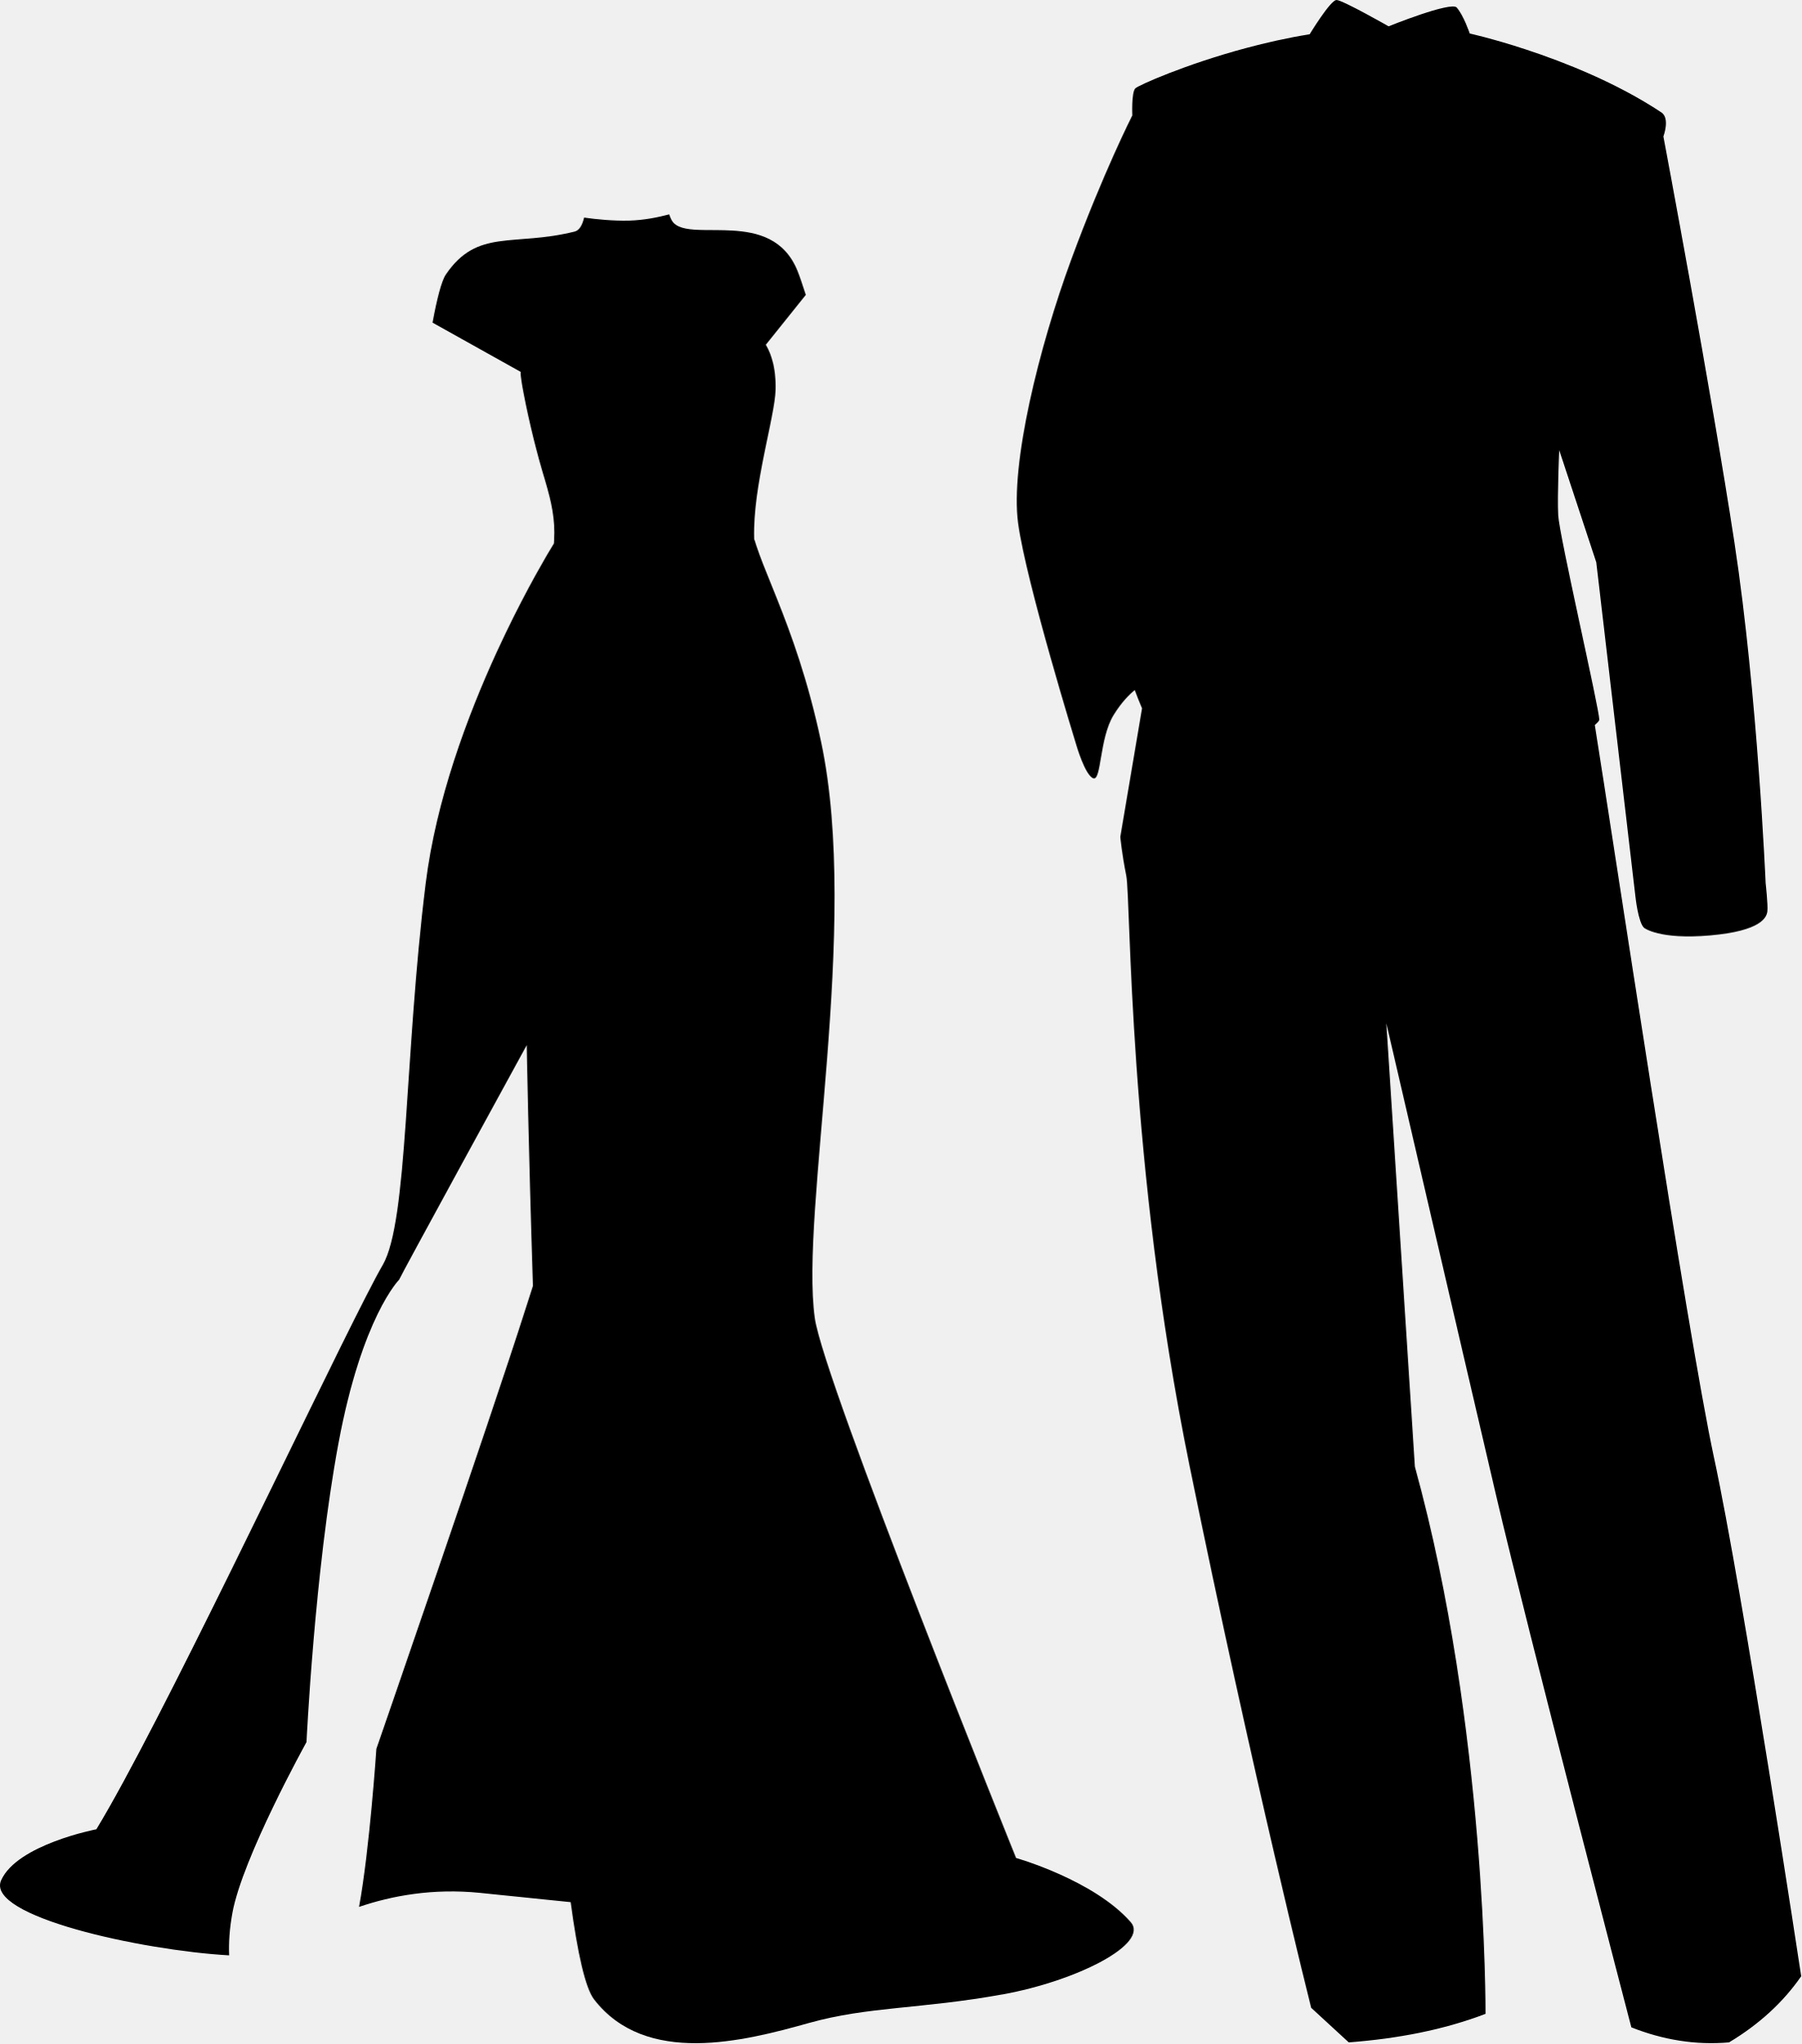
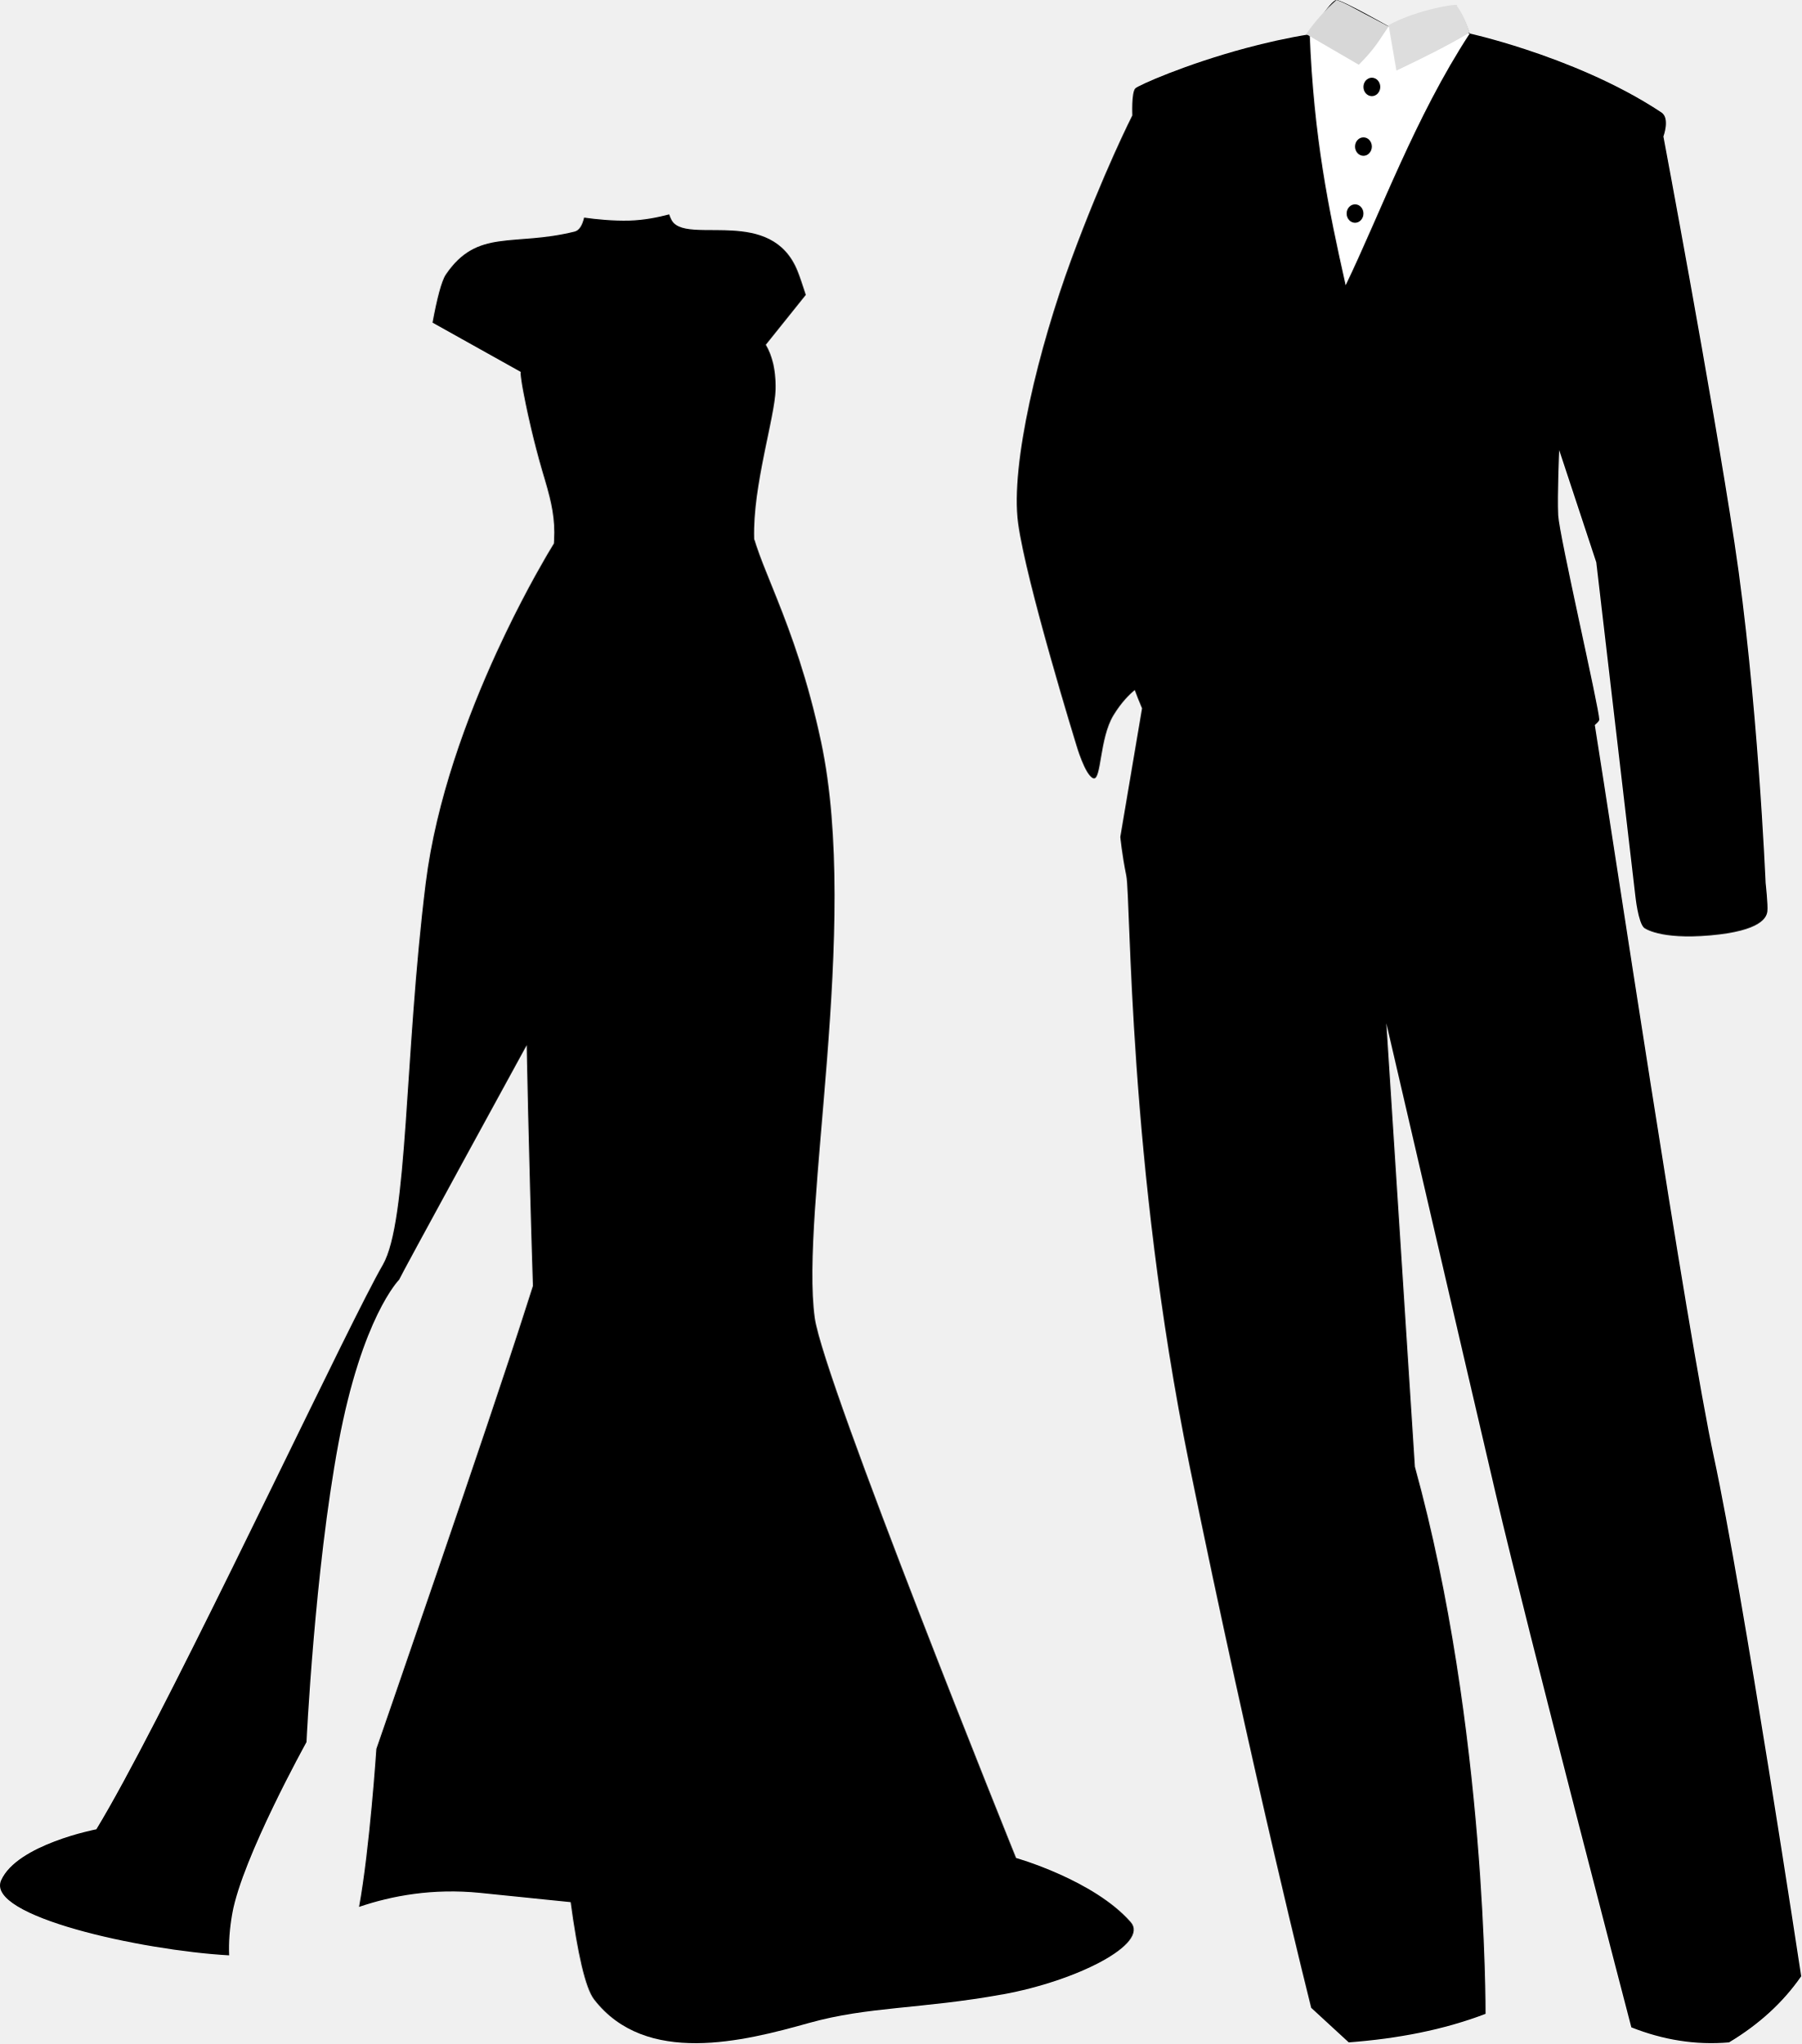
<svg xmlns="http://www.w3.org/2000/svg" width="133.172mm" height="151.055mm" viewBox="0 0 133.172 151.055" version="1.1" id="svg1" xml:space="preserve">
  <defs id="defs1" />
  <g id="layer1" transform="translate(-14.3164,-13.13448)">
    <path d="m 88.44,160.582 c -6.022,1.095 -9.906,0.879 -14.322,2.117 -4.807,1.348 -12.049,3.207 -15.879,-1.744 -0.653,-0.843 -1.227,-3.45 -1.732,-7.191 -1.577,-0.164 -3.741,-0.387 -6.706,-0.686 -3.468,-0.35 -6.502,0.206 -8.94,1.038 0.787,-4.276 1.281,-11.686 1.281,-11.686 0,0 8.406,-24.285 11.022,-32.505 0.171,-0.536 0.356,-1.112 0.553,-1.72 C 53.391,97.995 53.258,90.404 53.258,90.404 c 0,0 -9.428,17.229 -9.434,17.342 0,0 -2.74,2.74 -4.483,12.08 -1.765,9.453 -2.366,22.106 -2.366,22.106 0,0 -4.733,8.531 -5.48,12.641 -0.208,1.145 -0.277,2.188 -0.237,3.125 -6.532,-0.374 -18.042,-2.901 -16.856,-5.553 1.183,-2.646 7.037,-3.767 7.037,-3.767 4.659,-7.654 15.641,-31.017 19.922,-39.377 0.525,-1.026 0.95,-1.826 1.25,-2.344 1.886,-3.259 1.588,-15.412 3.176,-28.208 0.768,-6.188 3.097,-12.403 5.254,-17.106 0.215,-0.47 0.428,-0.922 0.639,-1.36 0.83,-1.728 1.604,-3.195 2.221,-4.311 0.287,-0.519 0.538,-0.96 0.746,-1.317 0.062,-0.107 0.12,-0.206 0.174,-0.298 0.282,-0.478 0.448,-0.744 0.448,-0.744 0.006,-0.078 0.009,-0.153 0.013,-0.23 0.022,-0.394 0.022,-0.772 0,-1.135 -0.045,-0.732 -0.169,-1.41 -0.332,-2.074 -7.93e-4,-0.003 -0.002,-0.007 -0.003,-0.011 -0.051,-0.208 -0.106,-0.414 -0.163,-0.62 -0.001,-0.004 -0.002,-0.009 -0.003,-0.013 -0.058,-0.207 -0.118,-0.414 -0.179,-0.623 -7.94e-4,-0.002 -0.001,-0.005 -0.002,-0.007 -0.028,-0.096 -0.057,-0.193 -0.086,-0.29 -0.032,-0.107 -0.064,-0.215 -0.096,-0.323 -0.002,-0.007 -0.004,-0.014 -0.006,-0.021 -0.157,-0.534 -0.31,-1.092 -0.455,-1.652 -0.045,-0.175 -0.09,-0.35 -0.134,-0.524 -0.015,-0.06 -0.03,-0.12 -0.045,-0.18 -0.001,-0.005 -0.002,-0.01 -0.004,-0.015 -0.043,-0.174 -0.085,-0.347 -0.126,-0.519 -0.002,-0.008 -0.004,-0.016 -0.006,-0.024 -0.024,-0.102 -0.048,-0.203 -0.072,-0.303 -0.072,-0.306 -0.14,-0.605 -0.203,-0.894 -0.022,-0.102 -0.044,-0.203 -0.066,-0.302 -0.002,-0.009 -0.004,-0.019 -0.006,-0.029 -0.033,-0.151 -0.064,-0.299 -0.094,-0.443 -0.002,-0.011 -0.004,-0.022 -0.007,-0.033 -0.061,-0.295 -0.116,-0.573 -0.164,-0.827 -5.29e-4,-0.003 -0.001,-0.005 -0.002,-0.008 -0.023,-0.121 -0.044,-0.236 -0.064,-0.346 -0.003,-0.015 -0.005,-0.029 -0.008,-0.043 -0.003,-0.016 -0.006,-0.033 -0.009,-0.049 -0.015,-0.087 -0.029,-0.169 -0.042,-0.248 -0.002,-0.013 -0.004,-0.025 -0.006,-0.038 -0.015,-0.094 -0.029,-0.183 -0.04,-0.263 -2.65e-4,-0.001 -2.65e-4,-0.003 -5.29e-4,-0.004 -0.011,-0.079 -0.02,-0.15 -0.028,-0.214 -0.001,-0.008 -0.002,-0.017 -0.003,-0.025 -0.007,-0.06 -0.012,-0.112 -0.015,-0.158 -5.29e-4,-0.009 -0.001,-0.017 -0.002,-0.025 -0.002,-0.043 -0.003,-0.078 -0.002,-0.106 2.65e-4,-0.004 7.94e-4,-0.007 0.001,-0.011 0.002,-0.026 0.006,-0.045 0.012,-0.052 l -0.405,-0.226 -0.02,-0.011 -1.117,-0.624 -4.985,-2.784 c 0.326,-1.761 0.662,-3.083 0.985,-3.558 2.33,-3.431 4.996,-2.043 9.527,-3.176 0.343,-0.086 0.563,-0.472 0.696,-1.033 0.891,0.127 2.138,0.257 3.351,0.224 1.073,-0.03 2.128,-0.245 2.94,-0.461 0.087,0.267 0.19,0.485 0.314,0.617 0.421,0.448 1.247,0.525 2.248,0.54 0.638,0.01 1.346,-0.004 2.066,0.037 1.913,0.108 3.907,0.607 4.867,3.007 0.156,0.391 0.361,0.996 0.604,1.753 l -2.588,3.228 -0.367,0.457 c 0,0 0,0 0,0 0.052,0.088 0.101,0.181 0.148,0.276 0.013,0.026 0.026,0.052 0.038,0.079 0.043,0.09 0.084,0.183 0.122,0.28 0.014,0.035 0.026,0.073 0.04,0.109 0.056,0.153 0.106,0.315 0.151,0.483 0.019,0.071 0.039,0.141 0.056,0.215 0.016,0.072 0.029,0.149 0.043,0.223 0.018,0.095 0.035,0.191 0.049,0.29 0.01,0.071 0.019,0.144 0.027,0.218 0.013,0.116 0.023,0.236 0.03,0.357 0.004,0.063 0.009,0.126 0.012,0.191 0.008,0.19 0.011,0.384 0.006,0.587 v 0 c 0,0 0,2.65e-4 0,2.65e-4 -0.003,0.12 -0.013,0.253 -0.026,0.392 0,7.93e-4 0,0.001 -2.65e-4,0.002 -0.001,0.015 -0.002,0.029 -0.004,0.044 -0.003,0.031 -0.009,0.068 -0.012,0.101 -0.009,0.078 -0.019,0.158 -0.03,0.242 -0.003,0.022 -0.005,0.042 -0.008,0.065 -0.001,0.008 -0.002,0.015 -0.003,0.024 -0.003,0.025 -0.007,0.049 -0.011,0.074 -0.004,0.028 -0.01,0.06 -0.014,0.089 -0.016,0.105 -0.033,0.212 -0.052,0.323 -0.003,0.021 -0.006,0.039 -0.01,0.06 -0.005,0.029 -0.01,0.059 -0.016,0.088 -0.003,0.017 -0.007,0.037 -0.01,0.054 -0.021,0.119 -0.044,0.242 -0.068,0.367 -0.006,0.033 -0.012,0.064 -0.018,0.098 -0.005,0.027 -0.011,0.055 -0.016,0.083 -0.001,0.005 -0.002,0.01 -0.003,0.015 -0.03,0.155 -0.062,0.314 -0.095,0.476 -0.006,0.028 -0.011,0.054 -0.016,0.082 -0.002,0.011 -0.004,0.022 -0.007,0.033 -0.002,0.007 -0.003,0.015 -0.004,0.022 -0.001,0.006 -0.003,0.013 -0.004,0.019 -0.06,0.292 -0.123,0.597 -0.188,0.909 -0.026,0.124 -0.051,0.246 -0.078,0.373 -0.004,0.02 -0.008,0.04 -0.012,0.06 -0.046,0.22 -0.092,0.445 -0.137,0.671 -0.007,0.034 -0.014,0.067 -0.02,0.102 -0.01,0.052 -0.02,0.105 -0.031,0.157 -0.034,0.173 -0.069,0.346 -0.102,0.522 -0.006,0.03 -0.012,0.061 -0.017,0.092 -0.021,0.11 -0.04,0.22 -0.061,0.331 -0.024,0.127 -0.047,0.253 -0.07,0.381 -0.003,0.016 -0.006,0.032 -0.009,0.048 -0.017,0.098 -0.033,0.197 -0.049,0.295 -0.025,0.148 -0.051,0.295 -0.074,0.443 -0.001,0.007 -0.002,0.013 -0.003,0.02 -0.038,0.242 -0.073,0.484 -0.106,0.726 -0.004,0.029 -0.008,0.058 -0.012,0.087 -0.016,0.118 -0.028,0.235 -0.042,0.353 -0.013,0.114 -0.029,0.228 -0.04,0.342 -0.004,0.036 -0.008,0.072 -0.011,0.108 -0.002,0.015 -0.002,0.029 -0.004,0.044 -0.021,0.213 -0.04,0.425 -0.054,0.636 -0.002,0.035 -0.004,0.07 -0.007,0.104 -0.015,0.228 -0.026,0.454 -0.031,0.677 -2.65e-4,0.015 -5.29e-4,0.03 -7.94e-4,0.045 0,0.009 -2.65e-4,0.018 -5.29e-4,0.027 -0.005,0.233 -0.006,0.464 0.001,0.69 0,0 0,0 0,0 0.001,0.039 0.004,0.077 0.006,0.116 l 0.018,-2.65e-4 c 0.042,0.139 0.088,0.283 0.136,0.428 0.143,0.432 0.312,0.888 0.503,1.378 0.017,0.043 0.034,0.087 0.052,0.131 0.192,0.49 0.405,1.012 0.631,1.573 0.06,0.149 0.121,0.3 0.183,0.454 0.056,0.138 0.112,0.278 0.168,0.42 1.032,2.589 2.273,5.945 3.254,10.565 2.896,13.637 -1.57,34.715 -0.467,42.593 0.654,4.67 14.883,39.915 14.883,39.915 0,0 5.729,1.619 8.469,4.733 1.424,1.618 -3.986,4.358 -9.465,5.354 z" fill="#000000" id="path1" style="stroke-width:0.265" />
    <path d="m 141.043,120.904 c -1.989,-9.215 -7.53,-46.181 -8.814,-54.17 0.212,-0.179 0.332,-0.315 0.332,-0.393 0,-0.815 -2.963,-13.632 -3.037,-15.114 -0.074,-1.482 0.074,-4.815 0.074,-4.815 l 2.741,8.298 2.889,24.671 c 0,0 0.204,1.963 0.648,2.352 0,0 1.111,0.889 4.889,0.556 3.778,-0.333 4.167,-1.333 4.223,-1.778 0.056,-0.445 -0.13,-2.093 -0.13,-2.093 0,0 -0.593,-13.928 -2.297,-25.115 -1.704,-11.187 -5.26,-30.079 -5.26,-30.079 0,0 0.508,-1.342 -0.148,-1.778 -3.303,-2.192 -7.172,-3.717 -10.032,-4.658 -2.433,-0.8 -4.137,-1.177 -4.137,-1.177 0,0 -0.445,-1.327 -0.963,-1.92 -0.417,-0.476 -5.038,1.389 -5.038,1.389 0,0 -3.408,-1.945 -3.852,-1.945 -0.445,0 -1.982,2.531 -1.982,2.531 -1.629,0.262 -3.225,0.623 -4.709,1.021 -4.492,1.205 -7.959,2.757 -8.182,2.979 -0.296,0.296 -0.222,2 -0.222,2 0,0 -2.148,4.223 -4.519,10.668 -2.371,6.446 -4.519,15.114 -3.926,19.484 0.593,4.371 4.297,16.373 4.297,16.373 0,0 0.648,2.26 1.259,2.482 0.611,0.222 0.445,-2.945 1.5,-4.667 0.583,-0.95 1.164,-1.527 1.569,-1.855 0.158,0.431 0.338,0.888 0.538,1.352 l -1.607,9.504 c 0,0 0.111,1.222 0.445,2.889 0.333,1.667 0.115,21.234 4.667,43.562 4.668,22.892 9.001,40.117 9.001,40.117 l 2.778,2.556 c 3.605,-0.275 7.007,-0.922 10.113,-2.111 0,0 0.111,-21.114 -5.223,-40.451 l -2.111,-32.783 c 0,0 5.668,24.448 8.112,34.894 2.354,10.059 10.002,39.339 10.002,39.339 2.325,0.92 4.727,1.328 7.223,1.111 2.217,-1.33 3.997,-2.959 5.334,-4.889 0,-2.7e-4 -4.334,-28.56 -6.445,-38.339 z" fill="#000000" id="path1-2" style="stroke-width:0.265" />
+     <path style="fill:#ffffff;fill-opacity:1;stroke:#000000;stroke-width:0;stroke-linejoin:round;stroke-miterlimit:4.4" d="m 111.15,15.665 c 0.305,7.622 1.388,12.892 2.66,18.558 2.556,-5.303 5.152,-12.47 9.175,-18.614 l -6.001,-0.531 z" id="path3" />
+     <path style="fill:#d7d7d7;fill-opacity:1;stroke:#000000;stroke-width:0;stroke-linejoin:round;stroke-miterlimit:4.4" d="m 113.131,13.134 c 0.773,0.271 0.929,0.44 3.852,1.956 -0.611,0.873 -0.953,1.59 -2.204,2.832 -1.502,-0.869 -2.823,-1.637 -3.893,-2.267 0.678,-0.974 1.427,-1.799 2.245,-2.521 z" id="path4" />
+     <path style="fill:#dddddd;fill-opacity:1;stroke:#000000;stroke-width:0;stroke-linejoin:round;stroke-miterlimit:4.4" d="m 122.021,13.561 c 0.461,0.611 0.722,1.289 0.963,1.973 -1.381,0.843 -3.299,1.808 -5.421,2.82 l -0.58,-3.366 c 2.201,-1.202 5.469,-1.677 5.038,-1.428 z" id="path5" />
+     <ellipse style="fill:#000000;fill-opacity:1;stroke:#000000;stroke-width:0;stroke-linejoin:round;stroke-miterlimit:4.4" id="path6" cx="115.745" cy="19.561" rx="0.621" ry="0.682" />
+     <ellipse style="fill:#000000;fill-opacity:1;stroke:#000000;stroke-width:0;stroke-linejoin:round;stroke-miterlimit:4.4" id="ellipse6" cx="115.124" cy="23.97" rx="0.621" ry="0.682" />
+     <ellipse style="fill:#000000;fill-opacity:1;stroke:#000000;stroke-width:0;stroke-linejoin:round;stroke-miterlimit:4.4" id="ellipse7" cx="114.503" cy="28.921" rx="0.621" ry="0.682" />
  </g>
</svg>
